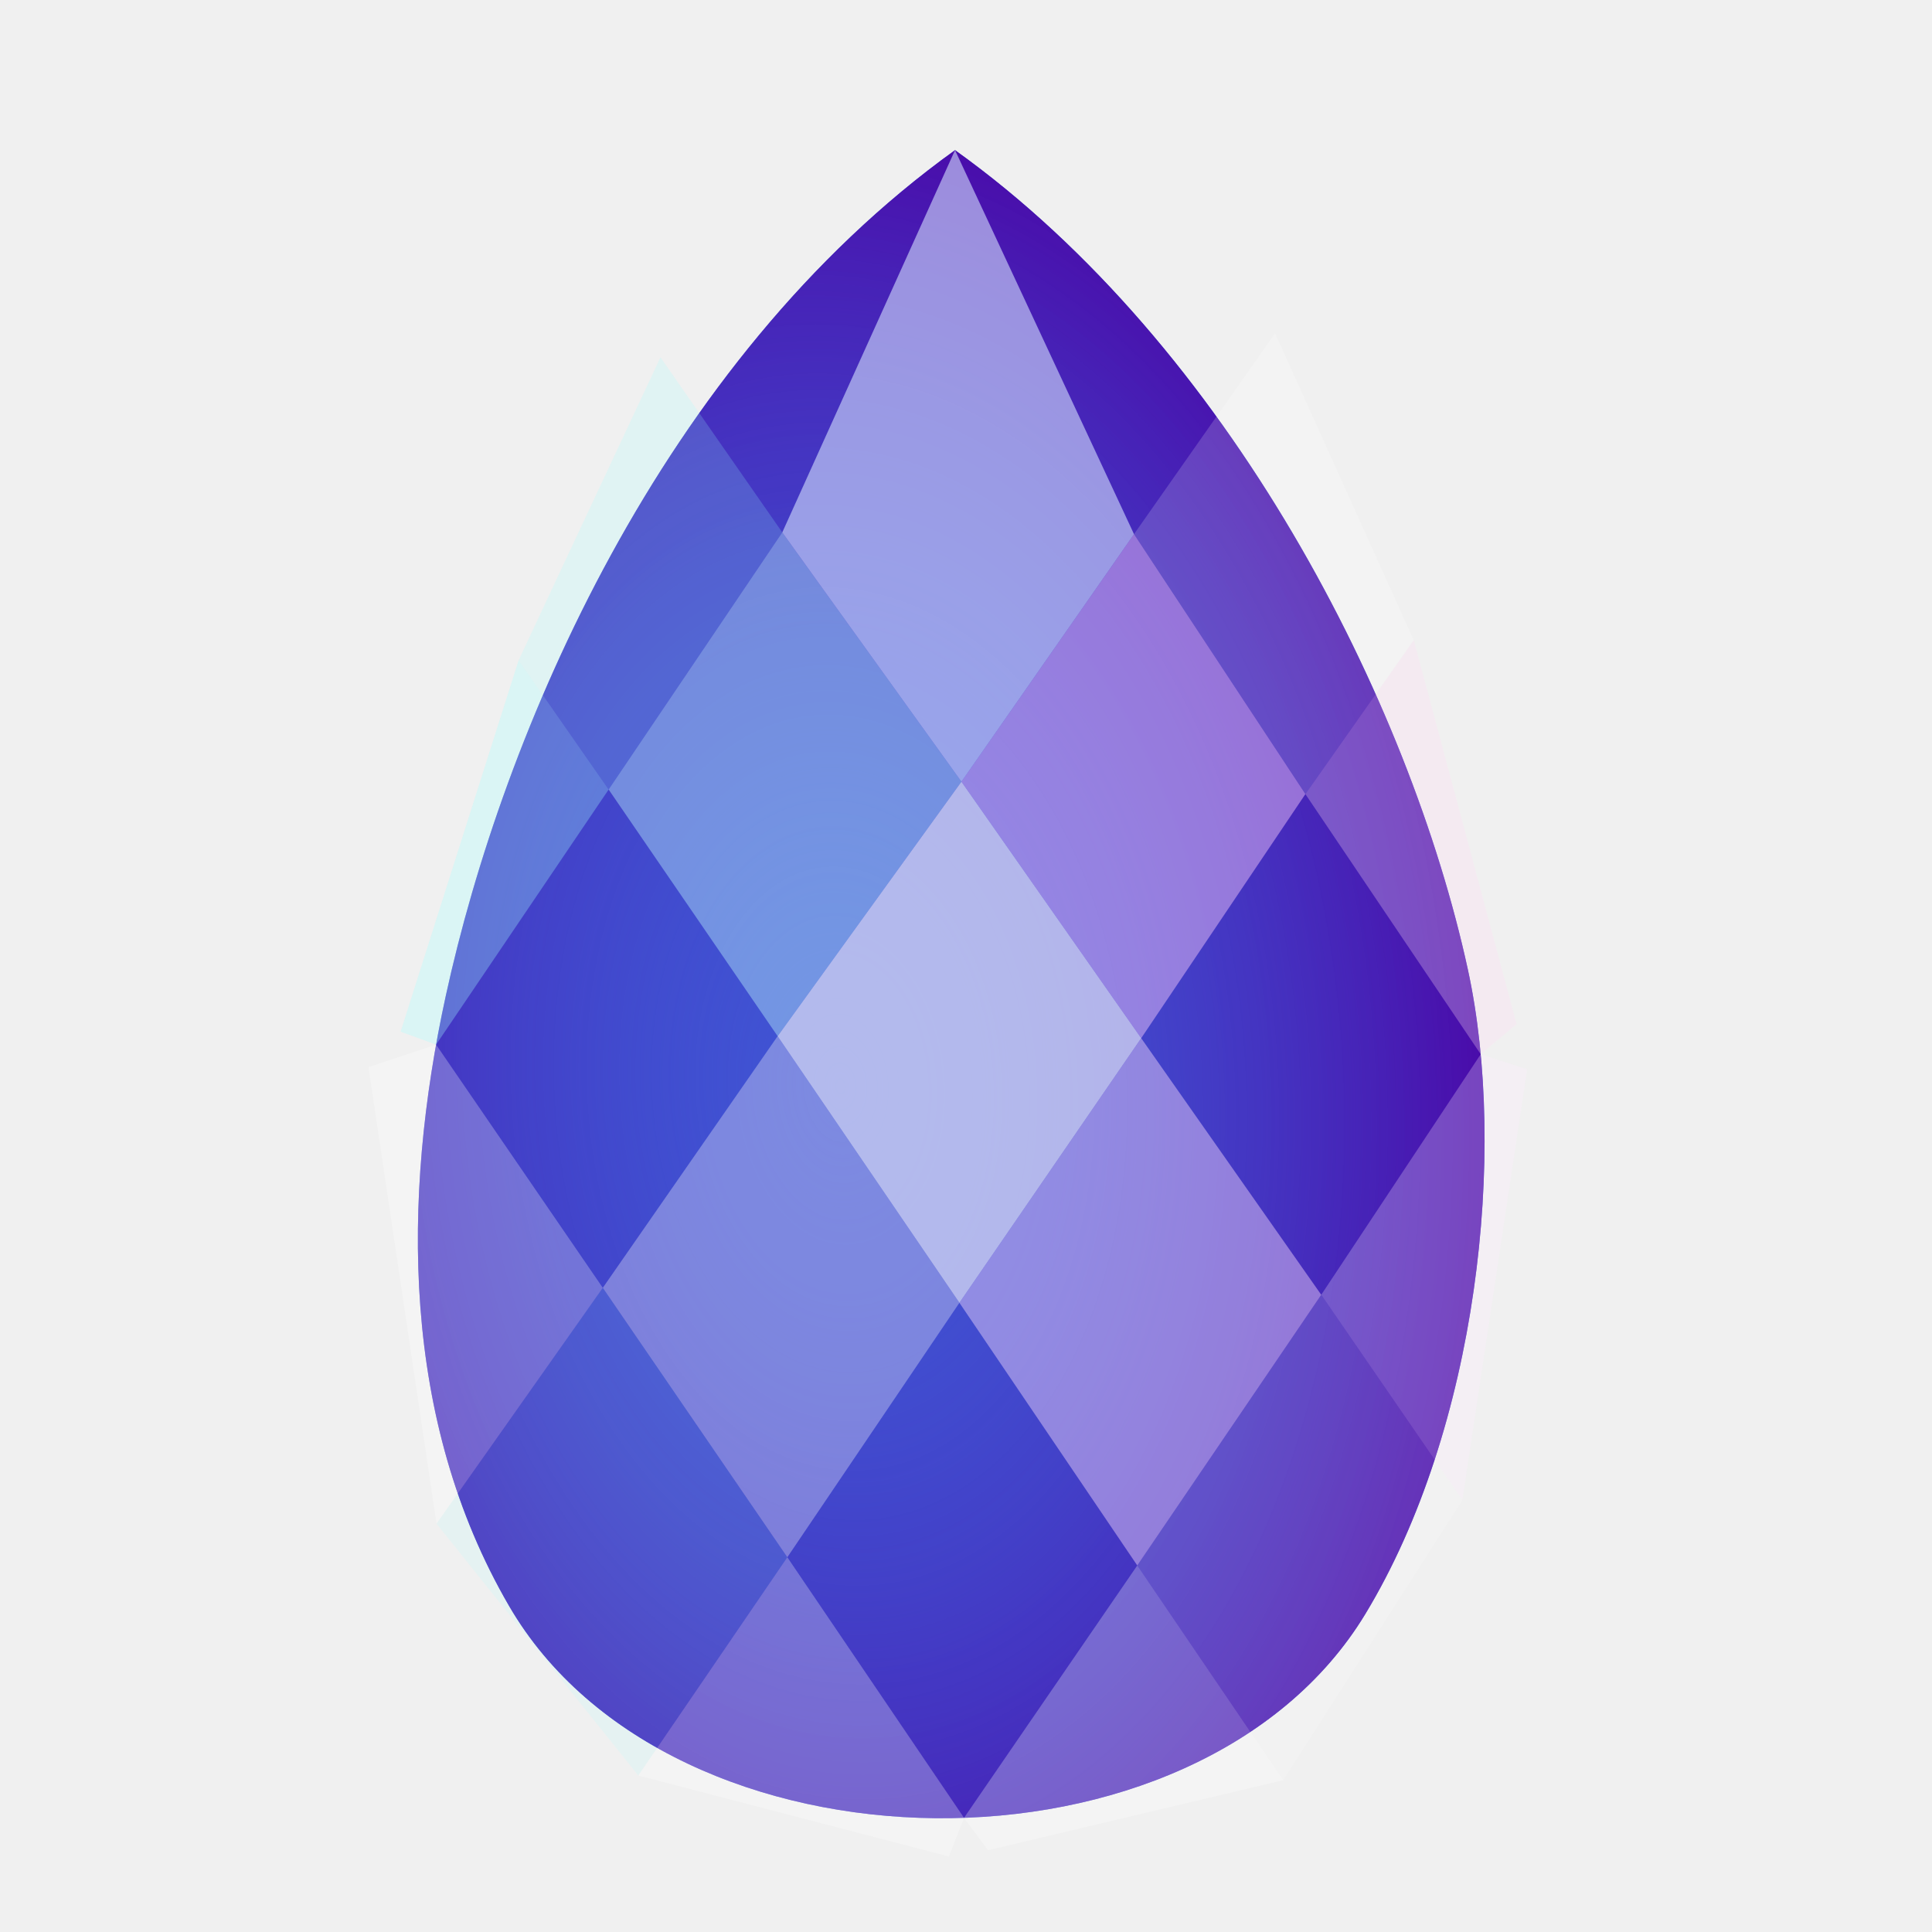
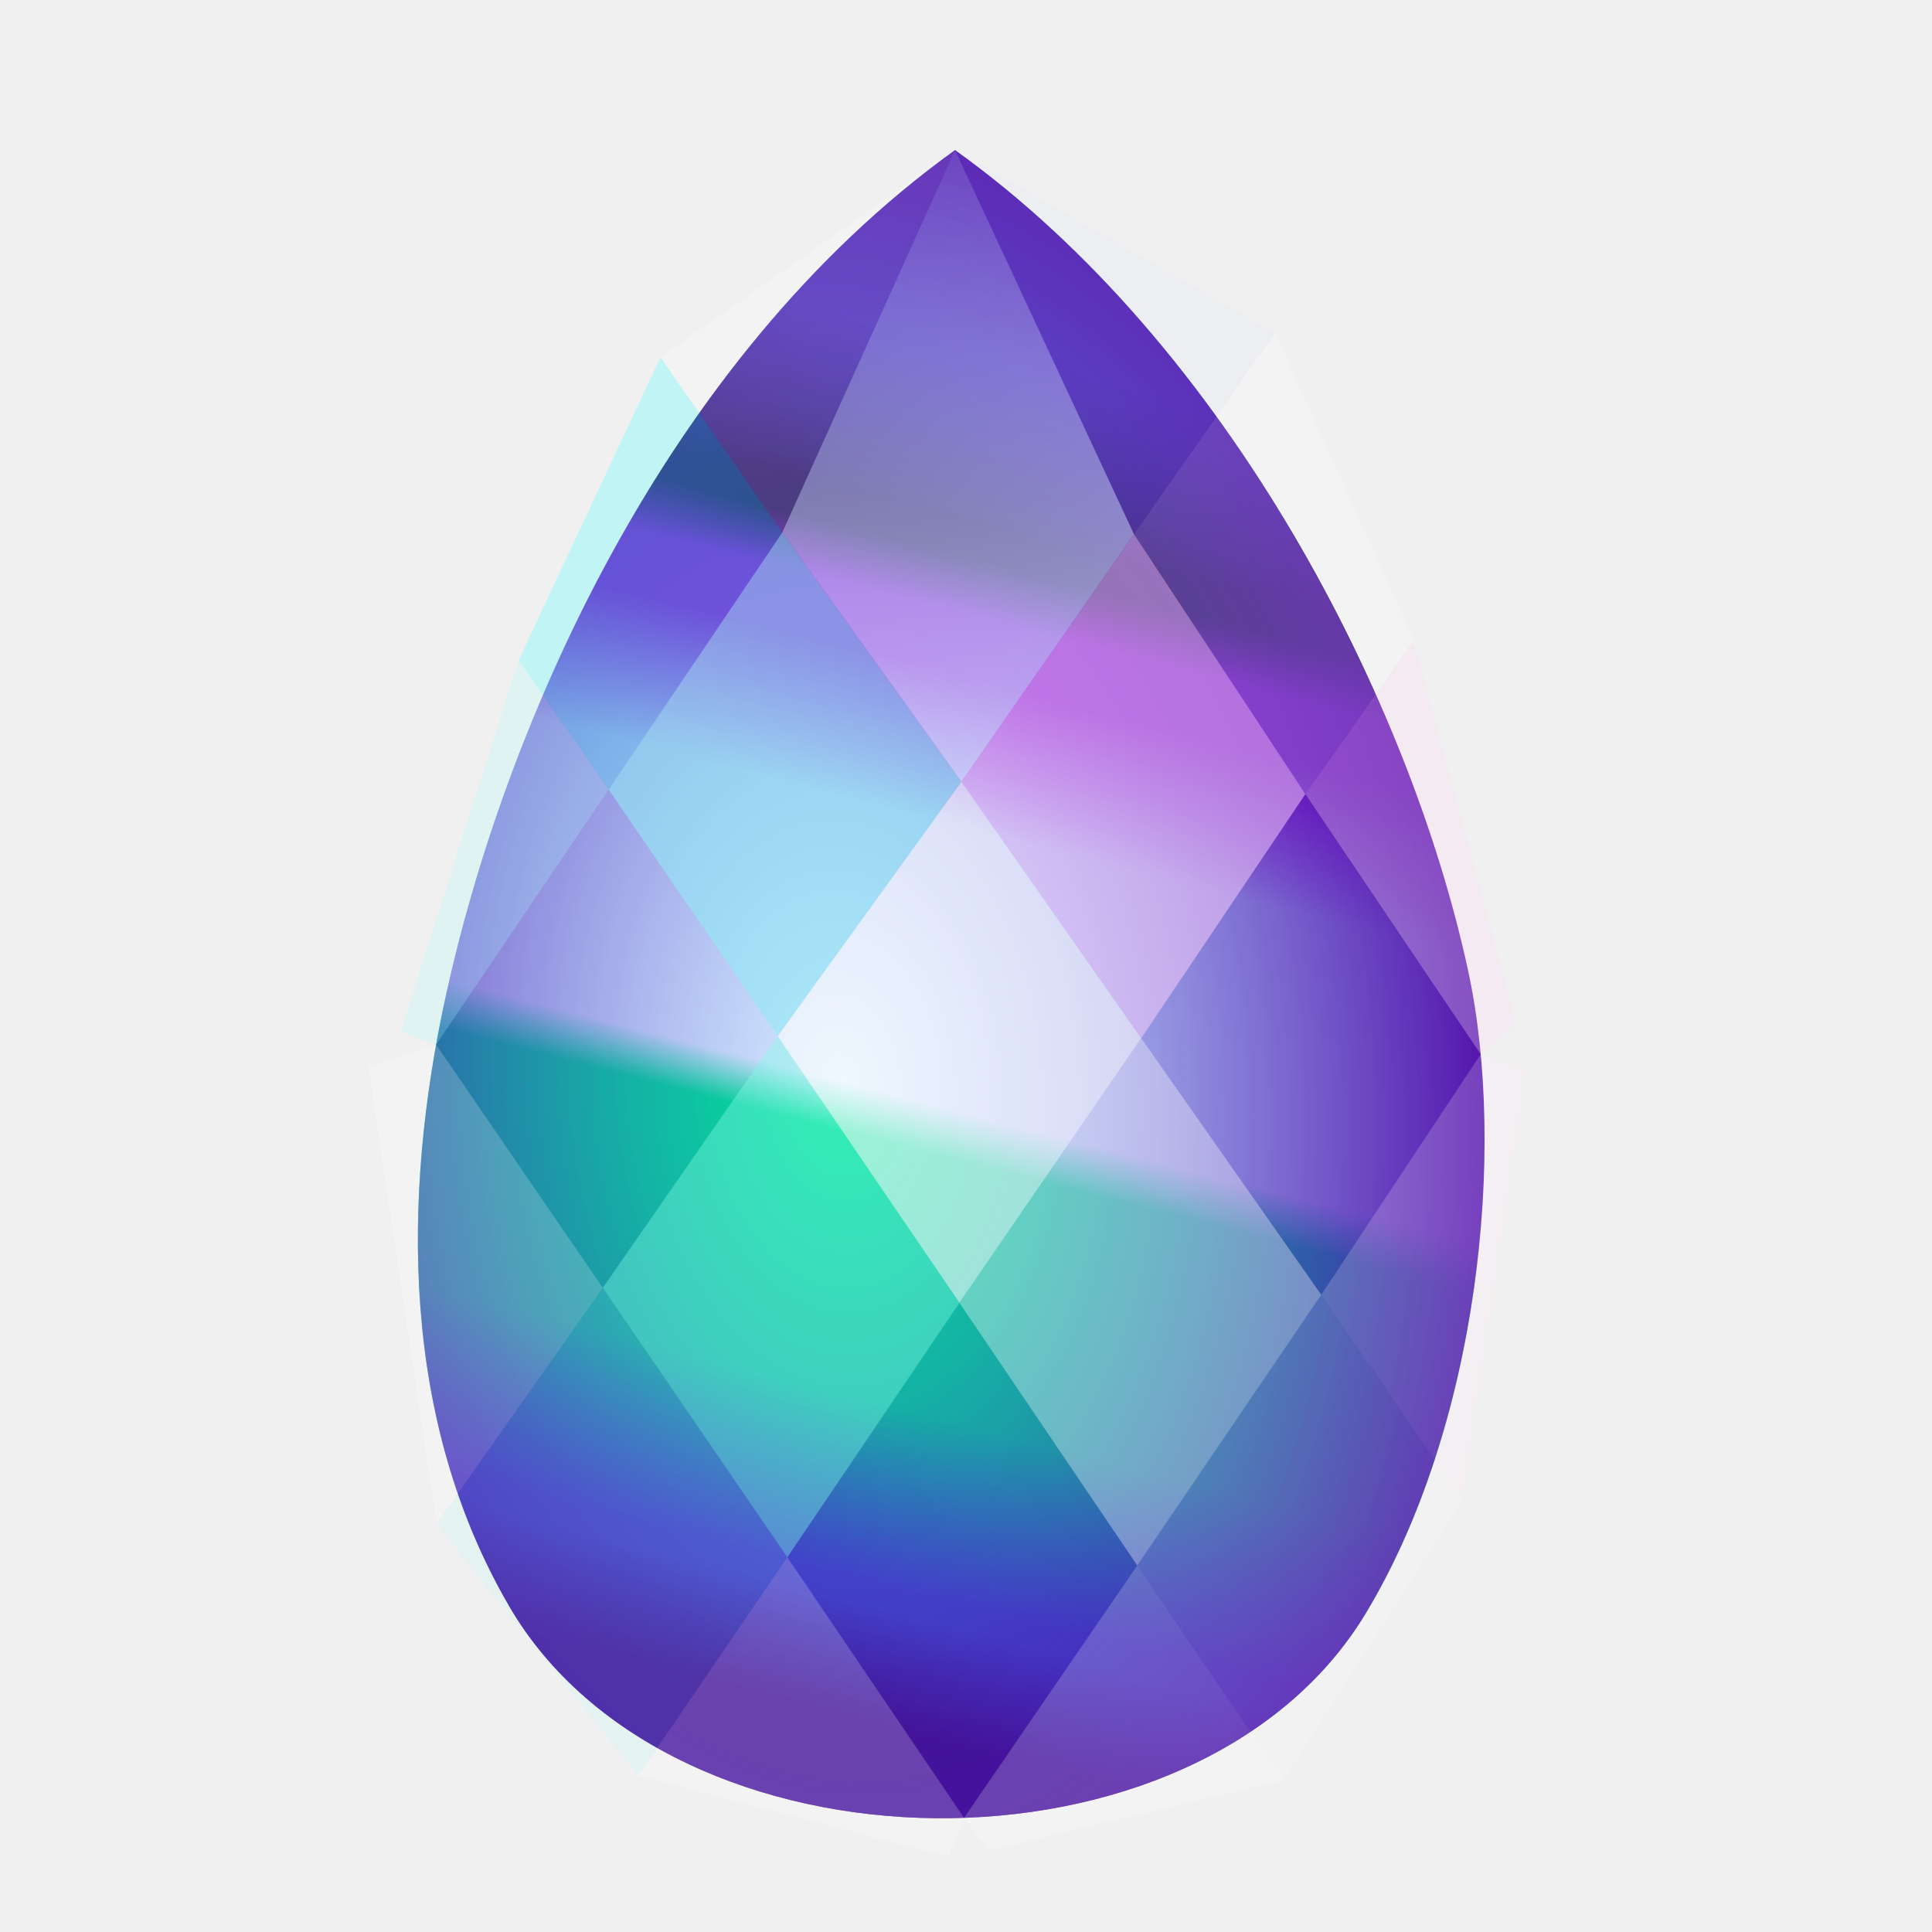
<svg xmlns="http://www.w3.org/2000/svg" xmlns:xlink="http://www.w3.org/1999/xlink" width="240mm" height="240mm" viewBox="0 0 240 240" version="1.1" id="svg5">
  <defs id="defs2">
+     <linearGradient id="linearGradient910">
+       <stop style="stop-color:#d7e4ff;stop-opacity:1;" offset="0" id="stop906" />
+       <stop style="stop-color:#d7e4ff;stop-opacity:0;" offset="1" id="stop908" />
+     </linearGradient>
+     <linearGradient id="linearGradient4470">
+       <stop style="stop-color:#3e006d;stop-opacity:1;" offset="0.025" id="stop6080" />
+       <stop style="stop-color:#4053d3;stop-opacity:1;" offset="0.1" id="stop4466" />
+       <stop style="stop-color:#4053d3;stop-opacity:1;" offset="0.115" id="stop4598" />
+       <stop style="stop-color:#00e697;stop-opacity:1;" offset="0.232" id="stop4600" />
+       <stop style="stop-color:#00e697;stop-opacity:1;" offset="0.401" id="stop4602" />
+       <stop style="stop-color:#d8ecff;stop-opacity:1;" offset="0.433" id="stop4604" />
+       <stop style="stop-color:#d8ecff;stop-opacity:1;" offset="0.616" id="stop4606" />
+       <stop style="stop-color:#b400de;stop-opacity:1;" offset="0.713" id="stop5334" />
+       <stop style="stop-color:#b400de;stop-opacity:1;" offset="0.754" id="stop5336" />
+       <stop style="stop-color:#000000;stop-opacity:1;" offset="0.791" id="stop5338" />
+       <stop style="stop-color:#000000;stop-opacity:1;" offset="0.814" id="stop5340" />
+       <stop style="stop-color:#4053d3;stop-opacity:1;" offset="0.928" id="stop5342" />
+       <stop style="stop-color:#4053d3;stop-opacity:1;" offset="1" id="stop4468" />
+     </linearGradient>
    <linearGradient id="linearGradient2365">
      <stop style="stop-color:#4053d3;stop-opacity:0;" offset="0" id="stop2361" />
      <stop style="stop-color:#4b00a3;stop-opacity:1;" offset="1" id="stop2363" />
    </linearGradient>
    <radialGradient xlink:href="#linearGradient2365" id="radialGradient2367" cx="107.463" cy="129.201" fx="107.463" fy="129.201" r="66.255" gradientTransform="matrix(1.293521,-0.07485807,0.113597,1.962917,-49.27632,-110.6069)" gradientUnits="userSpaceOnUse" />
+     <linearGradient xlink:href="#linearGradient4470" id="linearGradient4472" x1="99.43" y1="216.552" x2="145.88" y2="35.45" gradientUnits="userSpaceOnUse" />
+     <linearGradient xlink:href="#linearGradient910" id="linearGradient912" x1="127.113" y1="142.442" x2="110.188" y2="-23.693" gradientUnits="userSpaceOnUse" />
  </defs>
  <g id="layer1">
-     <path style="fill:#4053d3;fill-opacity:1;stroke:none;stroke-width:0.265px;stroke-linecap:butt;stroke-linejoin:miter;stroke-opacity:1" d="M 118.637,18.653 C 82.051,44.953 62.466,91.191 55.376,123.713 c -5.485,25.158 -5.55,52.693 7.853,75.767 20.119,34.638 85.586,35.379 106.385,1.004 13.971,-23.091 17.651,-57.402 12.736,-80.018 C 175.107,87.137 152.714,43.037 118.637,18.653 Z" id="path2256" />
+     <path style="fill:url(#linearGradient4472);fill-opacity:1;stroke:none;stroke-width:0.265px;stroke-linecap:butt;stroke-linejoin:miter;stroke-opacity:1" d="M 118.637,18.653 C 82.051,44.953 62.466,91.191 55.376,123.713 c -5.485,25.158 -5.55,52.693 7.853,75.767 20.119,34.638 85.586,35.379 106.385,1.004 13.971,-23.091 17.651,-57.402 12.736,-80.018 C 175.107,87.137 152.714,43.037 118.637,18.653 Z" id="path2256" />
    <path style="fill:url(#radialGradient2367);fill-opacity:1;stroke:none;stroke-width:0.265px;stroke-linecap:butt;stroke-linejoin:miter;stroke-opacity:1" d="M 118.637,18.653 C 82.051,44.953 62.466,91.191 55.376,123.713 c -5.485,25.158 -5.55,52.693 7.853,75.767 20.119,34.638 85.586,35.379 106.385,1.004 13.971,-23.091 17.651,-57.402 12.736,-80.018 C 175.107,87.137 152.714,43.037 118.637,18.653 Z" id="path2336" />
    <path style="fill:#ffffff;stroke:none;stroke-width:0.265px;stroke-linecap:butt;stroke-linejoin:miter;stroke-opacity:1;fill-opacity:0.599" d="m 96.6,128.716 22.833,-31.615 22.331,31.865 -22.582,32.869 z" id="path10019" />
-     <path style="fill:#ffd3ff;fill-opacity:0.438;stroke:none;stroke-width:0.265px;stroke-linecap:butt;stroke-linejoin:miter;stroke-opacity:1" d="m 119.433,97.102 21.438,-30.747 21.29,32.29 -20.398,30.322 z" id="path10747" />
-     <path style="fill:#c4ffff;stroke:none;stroke-width:0.265px;stroke-linecap:butt;stroke-linejoin:miter;stroke-opacity:1;fill-opacity:0.387" d="M 97.178,66.136 119.433,97.102 96.6,128.716 75.608,98.078 Z" id="path11475" />
-     <path style="fill:#ffffff;stroke:none;stroke-width:0.265px;stroke-linecap:butt;stroke-linejoin:miter;stroke-opacity:1;fill-opacity:0.318" d="m 96.6,128.716 22.582,33.12 -21.377,31.611 -22.923,-33.47 21.718,-31.261" id="path11477" />
-     <path style="fill:#ffe4ff;stroke:none;stroke-width:0.265px;stroke-linecap:butt;stroke-linejoin:miter;stroke-opacity:1;fill-opacity:0.423" d="m 119.182,161.836 22.093,32.632 22.854,-33.626 -22.366,-31.875 z" id="path11479" />
-     <path style="fill:#d7e4ff;stroke:none;stroke-width:0.265px;stroke-linecap:butt;stroke-linejoin:miter;stroke-opacity:1;fill-opacity:0.588" d="M 119.433,97.102 97.178,66.136 118.637,18.653 140.871,66.355 Z" id="path11481" />
-     <path style="fill:#ffffff;fill-opacity:0.27;stroke:none;stroke-width:0.265px;stroke-linecap:butt;stroke-linejoin:miter;stroke-opacity:1" d="m 97.805,193.447 -18.514,27.114 38.58,10.057 1.884,-4.8 z" id="path13661" />
-     <path style="fill:#ffffff;fill-opacity:0.27;stroke:none;stroke-width:0.265px;stroke-linecap:butt;stroke-linejoin:miter;stroke-opacity:1" d="m 141.275,194.468 -21.519,31.35 2.984,4.022 36.66,-8.7 z" id="path13663" />
-     <path style="fill:#ffffff;fill-opacity:0.259;stroke:none;stroke-width:0.265px;stroke-linecap:butt;stroke-linejoin:miter;stroke-opacity:1" d="m 54.173,129.768 -8.4,2.788 8.452,56.722 20.657,-29.3 z" id="path13665" />
-     <path style="fill:#ffdcf5;stroke:none;stroke-width:0.265px;stroke-linecap:butt;stroke-linejoin:miter;stroke-opacity:1;fill-opacity:0.288" d="m 183.94,130.961 -21.779,-32.315 13.468,-19.132 12.769,47.708 z" id="path13667" />
-     <path style="fill:#a7ffff;stroke:none;stroke-width:0.265px;stroke-linecap:butt;stroke-linejoin:miter;stroke-opacity:1;fill-opacity:0.303" d="M 54.173,129.768 75.608,98.078 64.426,82.021 49.766,128.156 Z" id="path13669" />
-     <path style="fill:#ffebff;stroke:none;stroke-width:0.265px;stroke-linecap:butt;stroke-linejoin:miter;stroke-opacity:1;fill-opacity:0.255" d="m 183.94,130.961 -19.81,29.881 17.534,25.498 8.045,-53.507 z" id="path13671" />
+     <path style="fill:#ffd3ff;fill-opacity:0.498;stroke:none;stroke-width:0.265px;stroke-linecap:butt;stroke-linejoin:miter;stroke-opacity:1" d="m 119.433,97.102 21.438,-30.747 21.29,32.29 -20.398,30.322 z" id="path10747" />
+     <path style="fill:#91e9f5;stroke:none;stroke-width:0.265px;stroke-linecap:butt;stroke-linejoin:miter;stroke-opacity:1;fill-opacity:0.597" d="M 97.178,66.136 119.433,97.102 96.6,128.716 75.608,98.078 Z" id="path11475" />
+     <path style="fill:#81fce5;stroke:none;stroke-width:0.265px;stroke-linecap:butt;stroke-linejoin:miter;stroke-opacity:1;fill-opacity:0.392" d="m 96.6,128.716 22.582,33.12 -21.377,31.611 -22.923,-33.47 21.718,-31.261" id="path11477" />
+     <path style="fill:#ffffff;stroke:none;stroke-width:0.265px;stroke-linecap:butt;stroke-linejoin:miter;stroke-opacity:1;fill-opacity:0.344" d="m 119.182,161.836 22.093,32.632 22.854,-33.626 -22.366,-31.875 z" id="path11479" />
+     <path style="fill:url(#linearGradient912);stroke:none;stroke-width:0.265;stroke-linecap:butt;stroke-linejoin:miter;stroke-opacity:1;fill-opacity:1;stroke-dasharray:none" d="M 119.433,97.102 97.178,66.136 118.637,18.653 140.871,66.355 Z" id="path11481" />
+     <path style="fill:#ffffff;fill-opacity:0.201;stroke:none;stroke-width:0.265px;stroke-linecap:butt;stroke-linejoin:miter;stroke-opacity:1" d="m 97.805,193.447 -18.514,27.114 38.58,10.057 1.884,-4.8 z" id="path13661" />
+     <path style="fill:#ffffff;fill-opacity:0.2;stroke:none;stroke-width:0.265px;stroke-linecap:butt;stroke-linejoin:miter;stroke-opacity:1" d="m 141.275,194.468 -21.519,31.35 2.984,4.022 36.66,-8.7 z" id="path13663" />
+     <path style="fill:#ffffff;fill-opacity:0.2;stroke:none;stroke-width:0.265px;stroke-linecap:butt;stroke-linejoin:miter;stroke-opacity:1" d="m 54.173,129.768 -8.4,2.788 8.452,56.722 20.657,-29.3 z" id="path13665" />
+     <path style="fill:#ffdcf5;stroke:none;stroke-width:0.265px;stroke-linecap:butt;stroke-linejoin:miter;stroke-opacity:1;fill-opacity:0.29" d="m 183.94,130.961 -21.779,-32.315 13.468,-19.132 12.769,47.708 z" id="path13667" />
+     <path style="fill:#a8ffff;stroke:none;stroke-width:0.265px;stroke-linecap:butt;stroke-linejoin:miter;stroke-opacity:1;fill-opacity:0.23" d="M 54.173,129.768 75.608,98.078 64.426,82.021 49.766,128.156 Z" id="path13669" />
+     <path style="fill:#ffebff;stroke:none;stroke-width:0.265px;stroke-linecap:butt;stroke-linejoin:miter;stroke-opacity:1;fill-opacity:0.2" d="m 183.94,130.961 -19.81,29.881 17.534,25.498 8.045,-53.507 z" id="path13671" />
    <path style="fill:#9fffff;stroke:none;stroke-width:0.265px;stroke-linecap:butt;stroke-linejoin:miter;stroke-opacity:1;fill-opacity:0.131" d="m 74.882,159.978 -20.657,29.3 25.066,31.283 18.514,-27.114 z" id="path13673" />
    <path style="fill:#ffffff;stroke:none;stroke-width:0.265px;stroke-linecap:butt;stroke-linejoin:miter;stroke-opacity:1;fill-opacity:0.153" d="m 141.275,194.468 22.854,-33.626 17.534,25.498 -22.264,34.798 z" id="path13675" />
-     <path style="fill:#9cffff;stroke:none;stroke-width:0.265px;stroke-linecap:butt;stroke-linejoin:miter;stroke-opacity:1;fill-opacity:0.19" d="M 75.608,98.078 64.426,82.021 82.046,44.385 97.178,66.136 Z" id="path13677" />
-     <path style="fill:#ffffff;stroke:none;stroke-width:0.265px;stroke-linecap:butt;stroke-linejoin:miter;stroke-opacity:1;fill-opacity:0.17" d="M 162.161,98.645 175.629,79.513 158.393,41.374 140.871,66.355 Z" id="path13681" />
+     <path style="fill:#3dffff;stroke:none;stroke-width:0.265px;stroke-linecap:butt;stroke-linejoin:miter;stroke-opacity:1;fill-opacity:0.264" d="M 75.608,98.078 64.426,82.021 82.046,44.385 97.178,66.136 Z" id="path13677" />
+     <path style="fill:#ffffff;stroke:none;stroke-width:0.265px;stroke-linecap:butt;stroke-linejoin:miter;stroke-opacity:1;fill-opacity:0.194" d="M 162.161,98.645 175.629,79.513 158.393,41.374 140.871,66.355 Z" id="path13681" />
+     <path style="fill:#ffffff;stroke:none;stroke-width:0.265px;stroke-linecap:butt;stroke-linejoin:miter;stroke-opacity:1;fill-opacity:0.168" d="M 82.046,44.385 97.178,66.136 118.637,18.653 Z" id="path2463" />
+     <path style="fill:#d7e4ff;stroke:none;stroke-width:0.265px;stroke-linecap:butt;stroke-linejoin:miter;stroke-opacity:1;fill-opacity:0.139" d="M 118.637,18.653 140.871,66.355 158.393,41.374 Z" id="path1101" />
  </g>
</svg>
